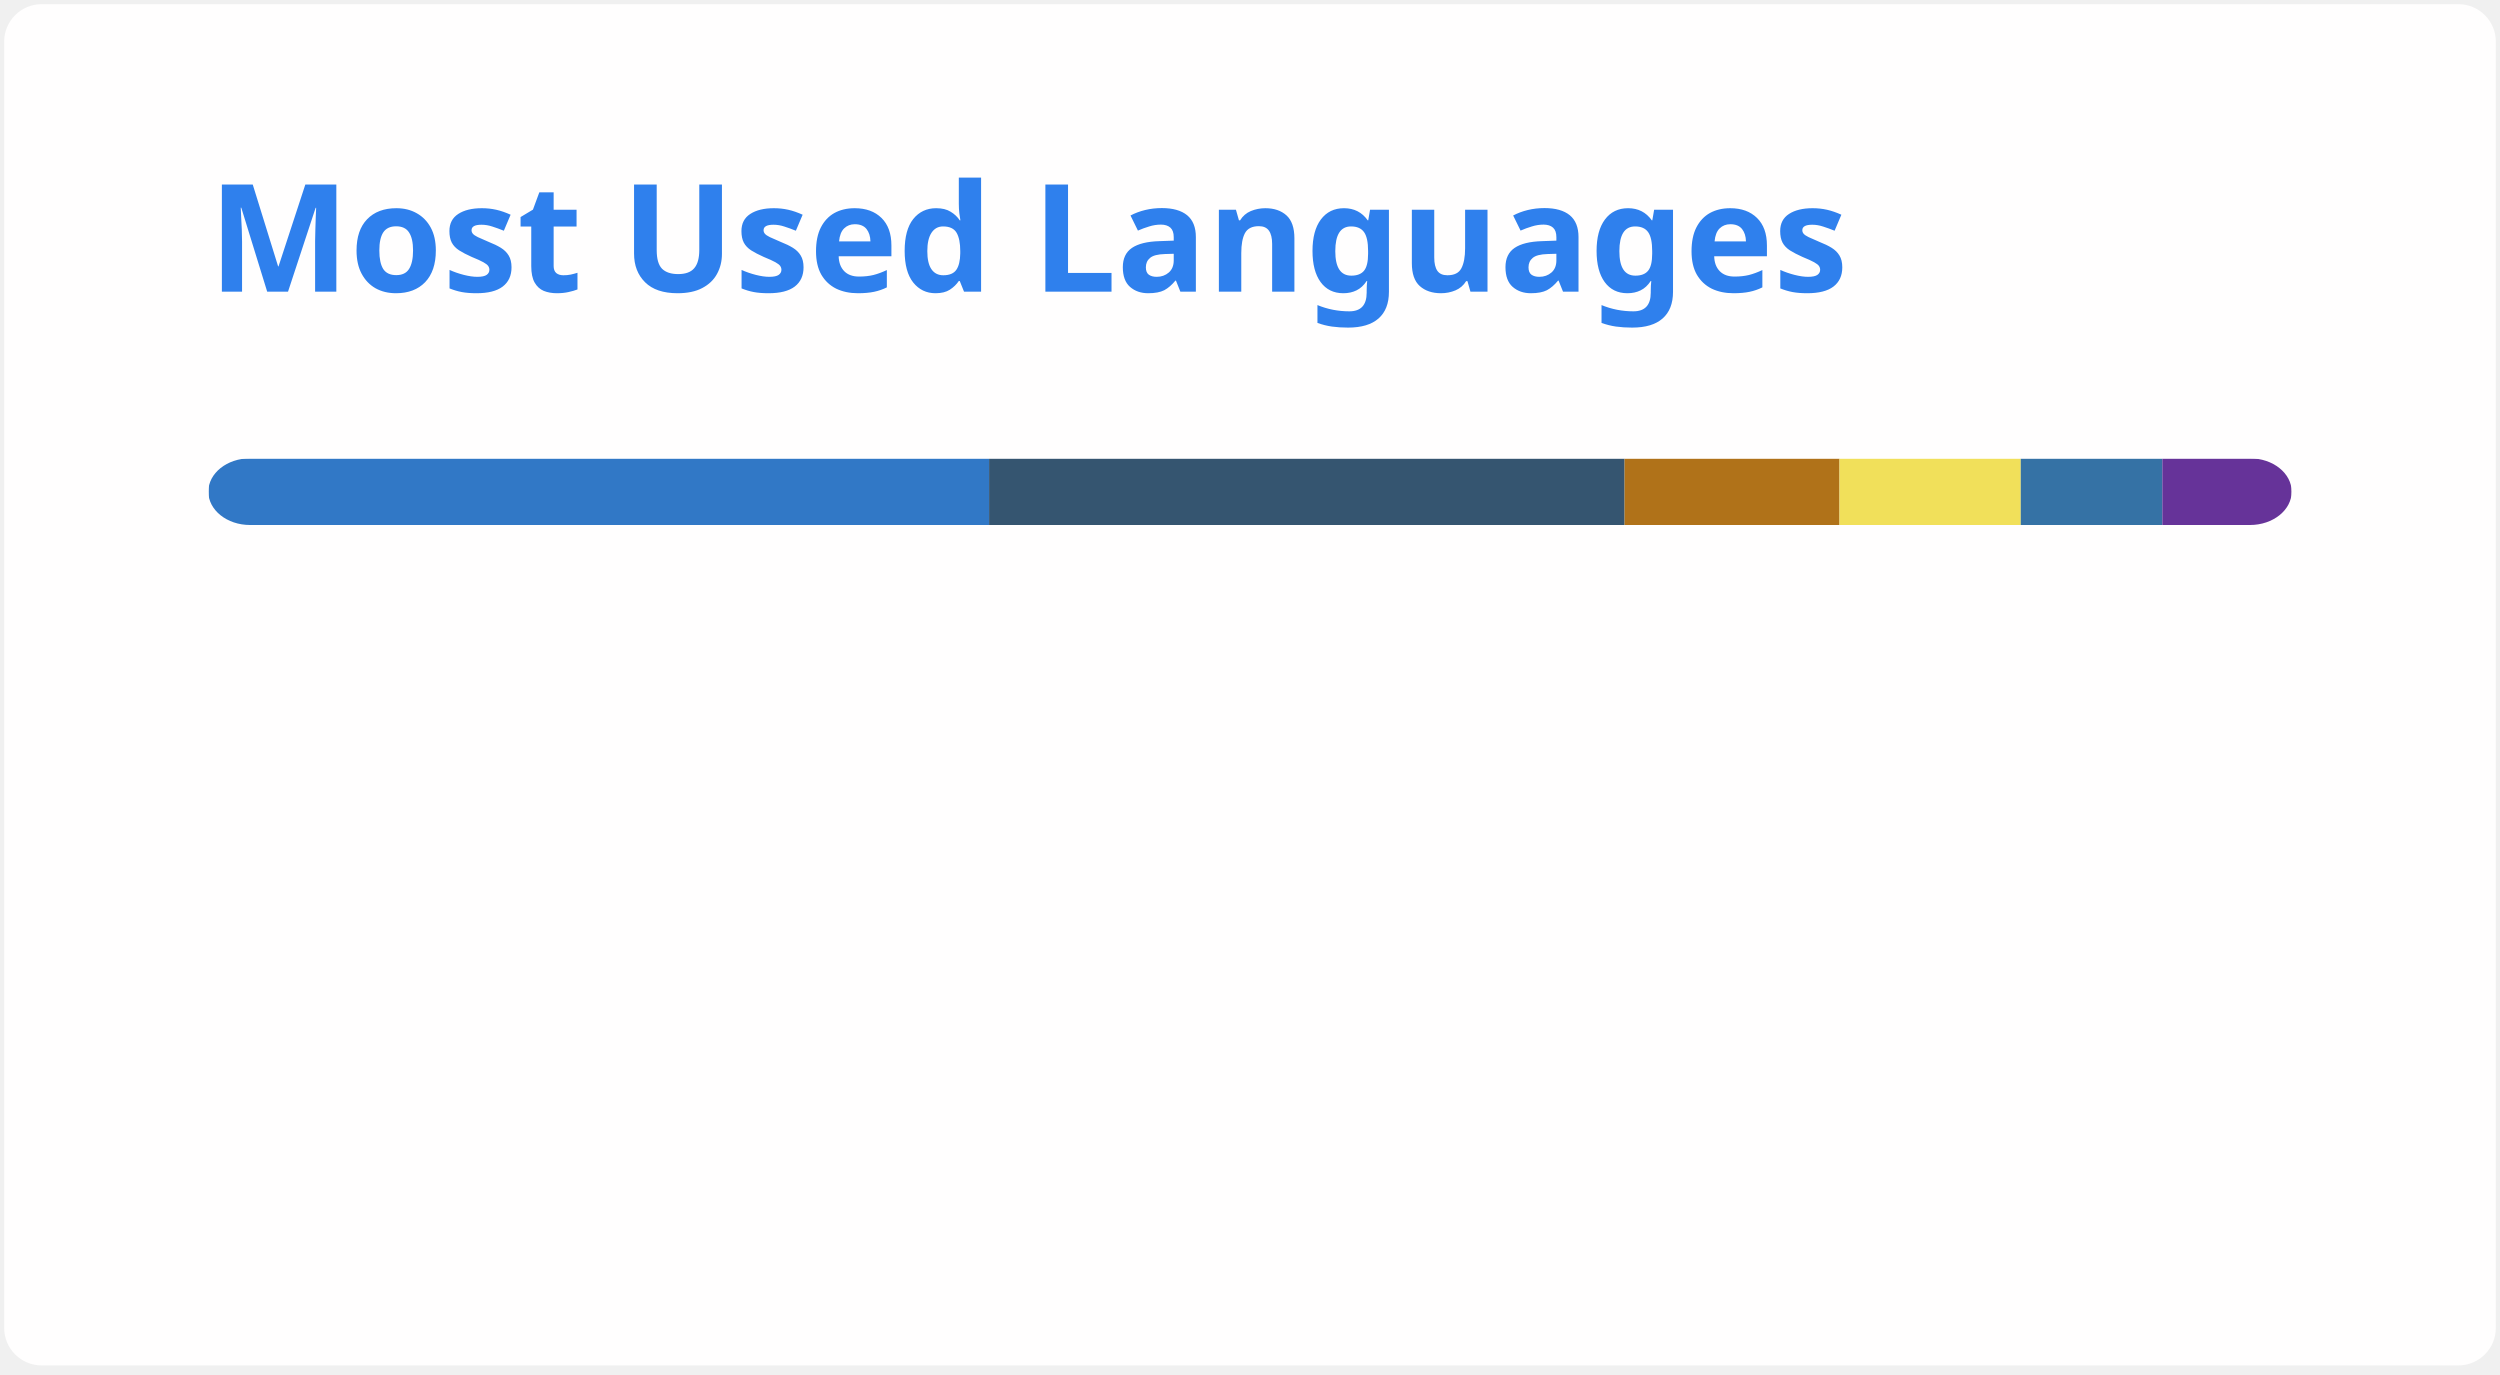
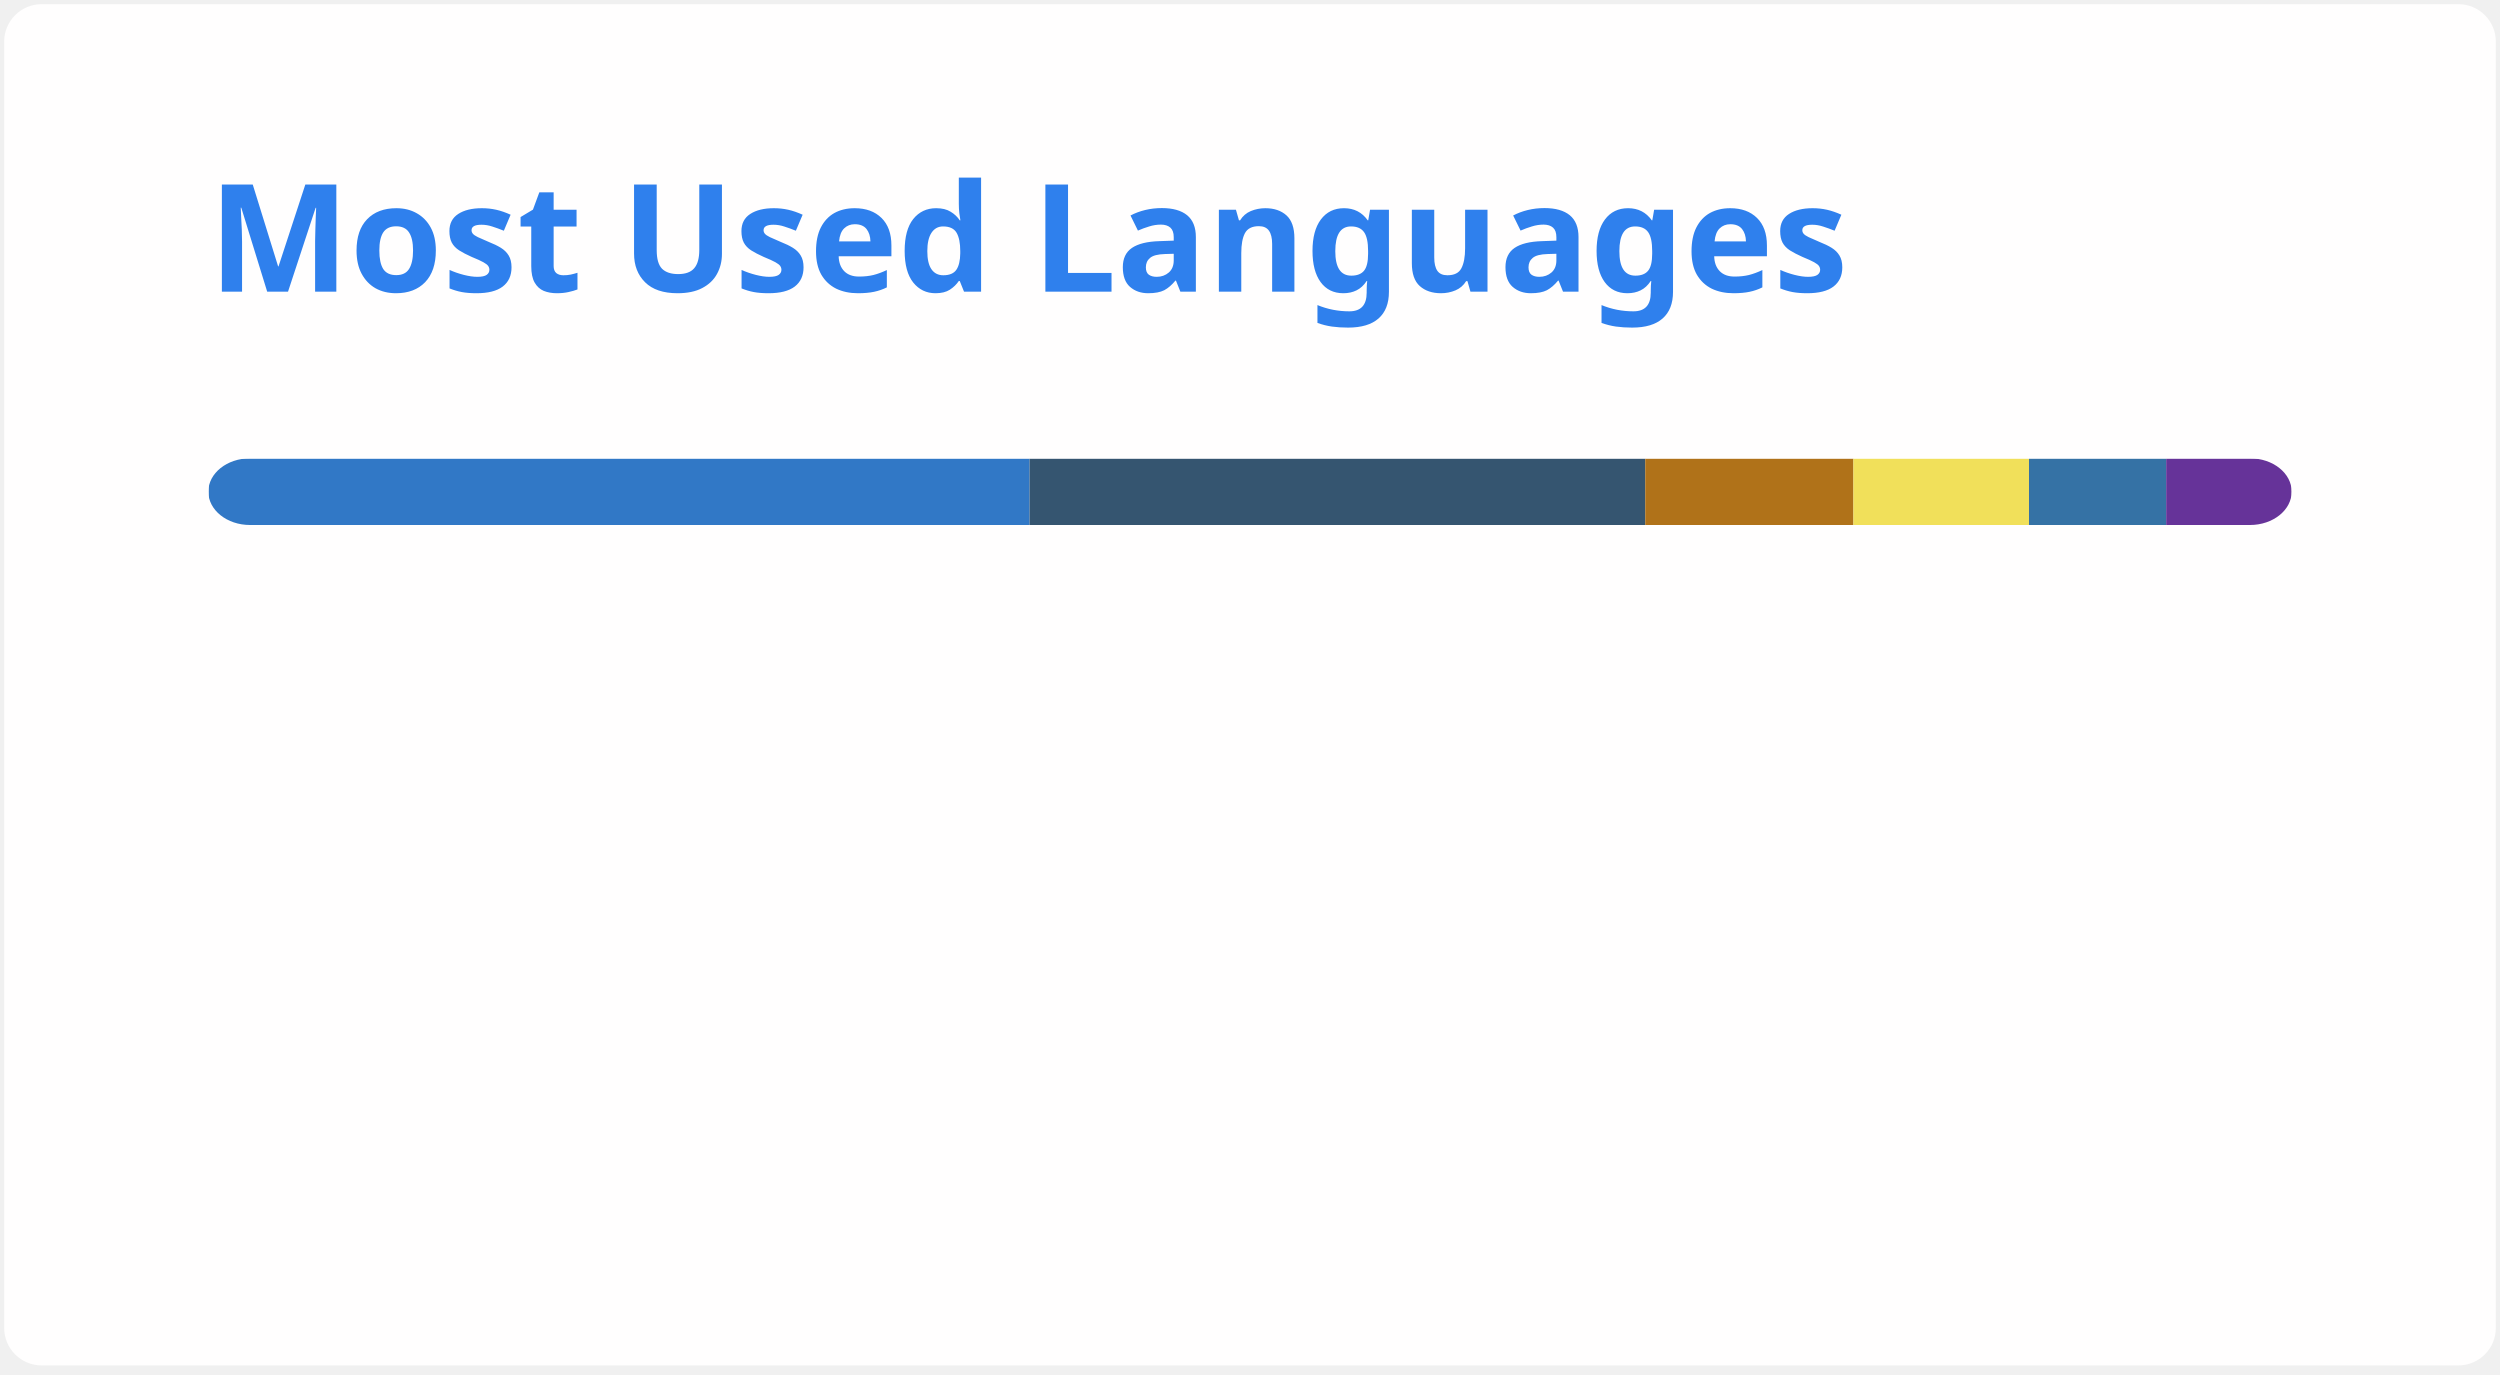
<svg xmlns="http://www.w3.org/2000/svg" width="300" height="165" viewBox="0 0 300 165" fill="none" role="img" aria-labelledby="descId">
  <style>
          .header {
            font: 600 18px 'Segoe UI', Ubuntu, Sans-Serif;
            fill: #2f80ed;
            animation: fadeInAnimation 0.8s ease-in-out forwards;
          }
          @supports(-moz-appearance: auto) {
            /* Selector detects Firefox */
            .header { font-size: 15.5px; }
          }
          
    @keyframes slideInAnimation {
      from {
        width: 0;
      }
      to {
        width: calc(100%-100px);
      }
    }
    @keyframes growWidthAnimation {
      from {
        width: 0;
      }
      to {
        width: 100%;
      }
    }
    .stat {
      font: 600 14px 'Segoe UI', Ubuntu, "Helvetica Neue", Sans-Serif; fill: #434d58;
    }
    @supports(-moz-appearance: auto) {
      /* Selector detects Firefox */
      .stat { font-size:12px; }
    }
    .bold { font-weight: 700 }
    .lang-name {
      font: 400 11px "Segoe UI", Ubuntu, Sans-Serif;
      fill: #434d58;
    }
    .stagger {
      opacity: 0;
      animation: fadeInAnimation 0.3s ease-in-out forwards;
    }
    #rect-mask rect{
      animation: slideInAnimation 1s ease-in-out forwards;
    }
    .lang-progress{
      animation: growWidthAnimation 0.6s ease-in-out forwards;
    }
    

          
      /* Animations */
      @keyframes scaleInAnimation {
        from {
          transform: translate(-5px, 5px) scale(0);
        }
        to {
          transform: translate(-5px, 5px) scale(1);
        }
      }
      @keyframes fadeInAnimation {
        from {
          opacity: 0;
        }
        to {
          opacity: 1;
        }
      }
    
          
        </style>
  <rect data-testid="card-bg" x="0.5" y="0.5" rx="4.5" height="99%" stroke="#e4e2e2" width="299" fill="#fffefe" stroke-opacity="0" />
  <g data-testid="card-title" transform="translate(25, 35)">
    <g transform="translate(0, 0)">
      <text x="0" y="0" class="header" data-testid="header">Most Used Languages</text>
    </g>
  </g>
  <g data-testid="main-card-body" transform="translate(0, 55)">
    <svg data-testid="lang-items" x="25">
      <mask id="rect-mask">
        <rect x="0" y="0" width="250" height="8" fill="white" rx="5" />
      </mask>
-       <rect mask="url(#rect-mask)" data-testid="lang-progress" x="0" y="0" width="93.69" height="8" fill="#3178c6" />
-       <rect mask="url(#rect-mask)" data-testid="lang-progress" x="93.69" y="0" width="76.26" height="8" fill="#355570" />
-       <rect mask="url(#rect-mask)" data-testid="lang-progress" x="169.95" y="0" width="25.79" height="8" fill="#b07219" />
-       <rect mask="url(#rect-mask)" data-testid="lang-progress" x="195.74" y="0" width="21.75" height="8" fill="#f1e05a" />
-       <rect mask="url(#rect-mask)" data-testid="lang-progress" x="217.49" y="0" width="16.99" height="8" fill="#3572A5" />
-       <rect mask="url(#rect-mask)" data-testid="lang-progress" x="234.48" y="0" width="15.51" height="8" fill="#663399" />
+       <rect mask="url(#rect-mask)" data-testid="lang-progress" x="0" y="0" width="98.55" height="8" fill="#3178c6" />
+       <rect mask="url(#rect-mask)" data-testid="lang-progress" x="98.55" y="0" width="73.88" height="8" fill="#355570" />
+       <rect mask="url(#rect-mask)" data-testid="lang-progress" x="172.43" y="0" width="24.98" height="8" fill="#b07219" />
+       <rect mask="url(#rect-mask)" data-testid="lang-progress" x="197.41" y="0" width="21.07" height="8" fill="#f1e05a" />
+       <rect mask="url(#rect-mask)" data-testid="lang-progress" x="218.48" y="0" width="16.46" height="8" fill="#3572A5" />
+       <rect mask="url(#rect-mask)" data-testid="lang-progress" x="234.94" y="0" width="15.05" height="8" fill="#663399" />
      <g transform="translate(0, 25)">
        <g transform="translate(0, 0)">
          <g transform="translate(0, 0)">
            <g class="stagger" style="animation-delay: 450ms">
              <circle cx="5" cy="6" r="5" fill="#3178c6" />
              <text data-testid="lang-name" x="15" y="10" class="lang-name">
-         TypeScript 37.48%
+         TypeScript 39.42%
      </text>
            </g>
          </g>
          <g transform="translate(0, 25)">
            <g class="stagger" style="animation-delay: 600ms">
              <circle cx="5" cy="6" r="5" fill="#355570" />
              <text data-testid="lang-name" x="15" y="10" class="lang-name">
-         GDScript 30.51%
+         GDScript 29.55%
      </text>
            </g>
          </g>
          <g transform="translate(0, 50)">
            <g class="stagger" style="animation-delay: 750ms">
              <circle cx="5" cy="6" r="5" fill="#b07219" />
              <text data-testid="lang-name" x="15" y="10" class="lang-name">
-         Java 10.32%
+         Java 9.99%
      </text>
            </g>
          </g>
        </g>
        <g transform="translate(150, 0)">
          <g transform="translate(0, 0)">
            <g class="stagger" style="animation-delay: 450ms">
              <circle cx="5" cy="6" r="5" fill="#f1e05a" />
              <text data-testid="lang-name" x="15" y="10" class="lang-name">
-         JavaScript 8.70%
+         JavaScript 8.43%
      </text>
            </g>
          </g>
          <g transform="translate(0, 25)">
            <g class="stagger" style="animation-delay: 600ms">
              <circle cx="5" cy="6" r="5" fill="#3572A5" />
              <text data-testid="lang-name" x="15" y="10" class="lang-name">
-         Python 6.80%
+         Python 6.58%
      </text>
            </g>
          </g>
          <g transform="translate(0, 50)">
            <g class="stagger" style="animation-delay: 750ms">
              <circle cx="5" cy="6" r="5" fill="#663399" />
              <text data-testid="lang-name" x="15" y="10" class="lang-name">
-         CSS 6.20%
+         CSS 6.02%
      </text>
            </g>
          </g>
        </g>
      </g>
    </svg>
  </g>
</svg>
